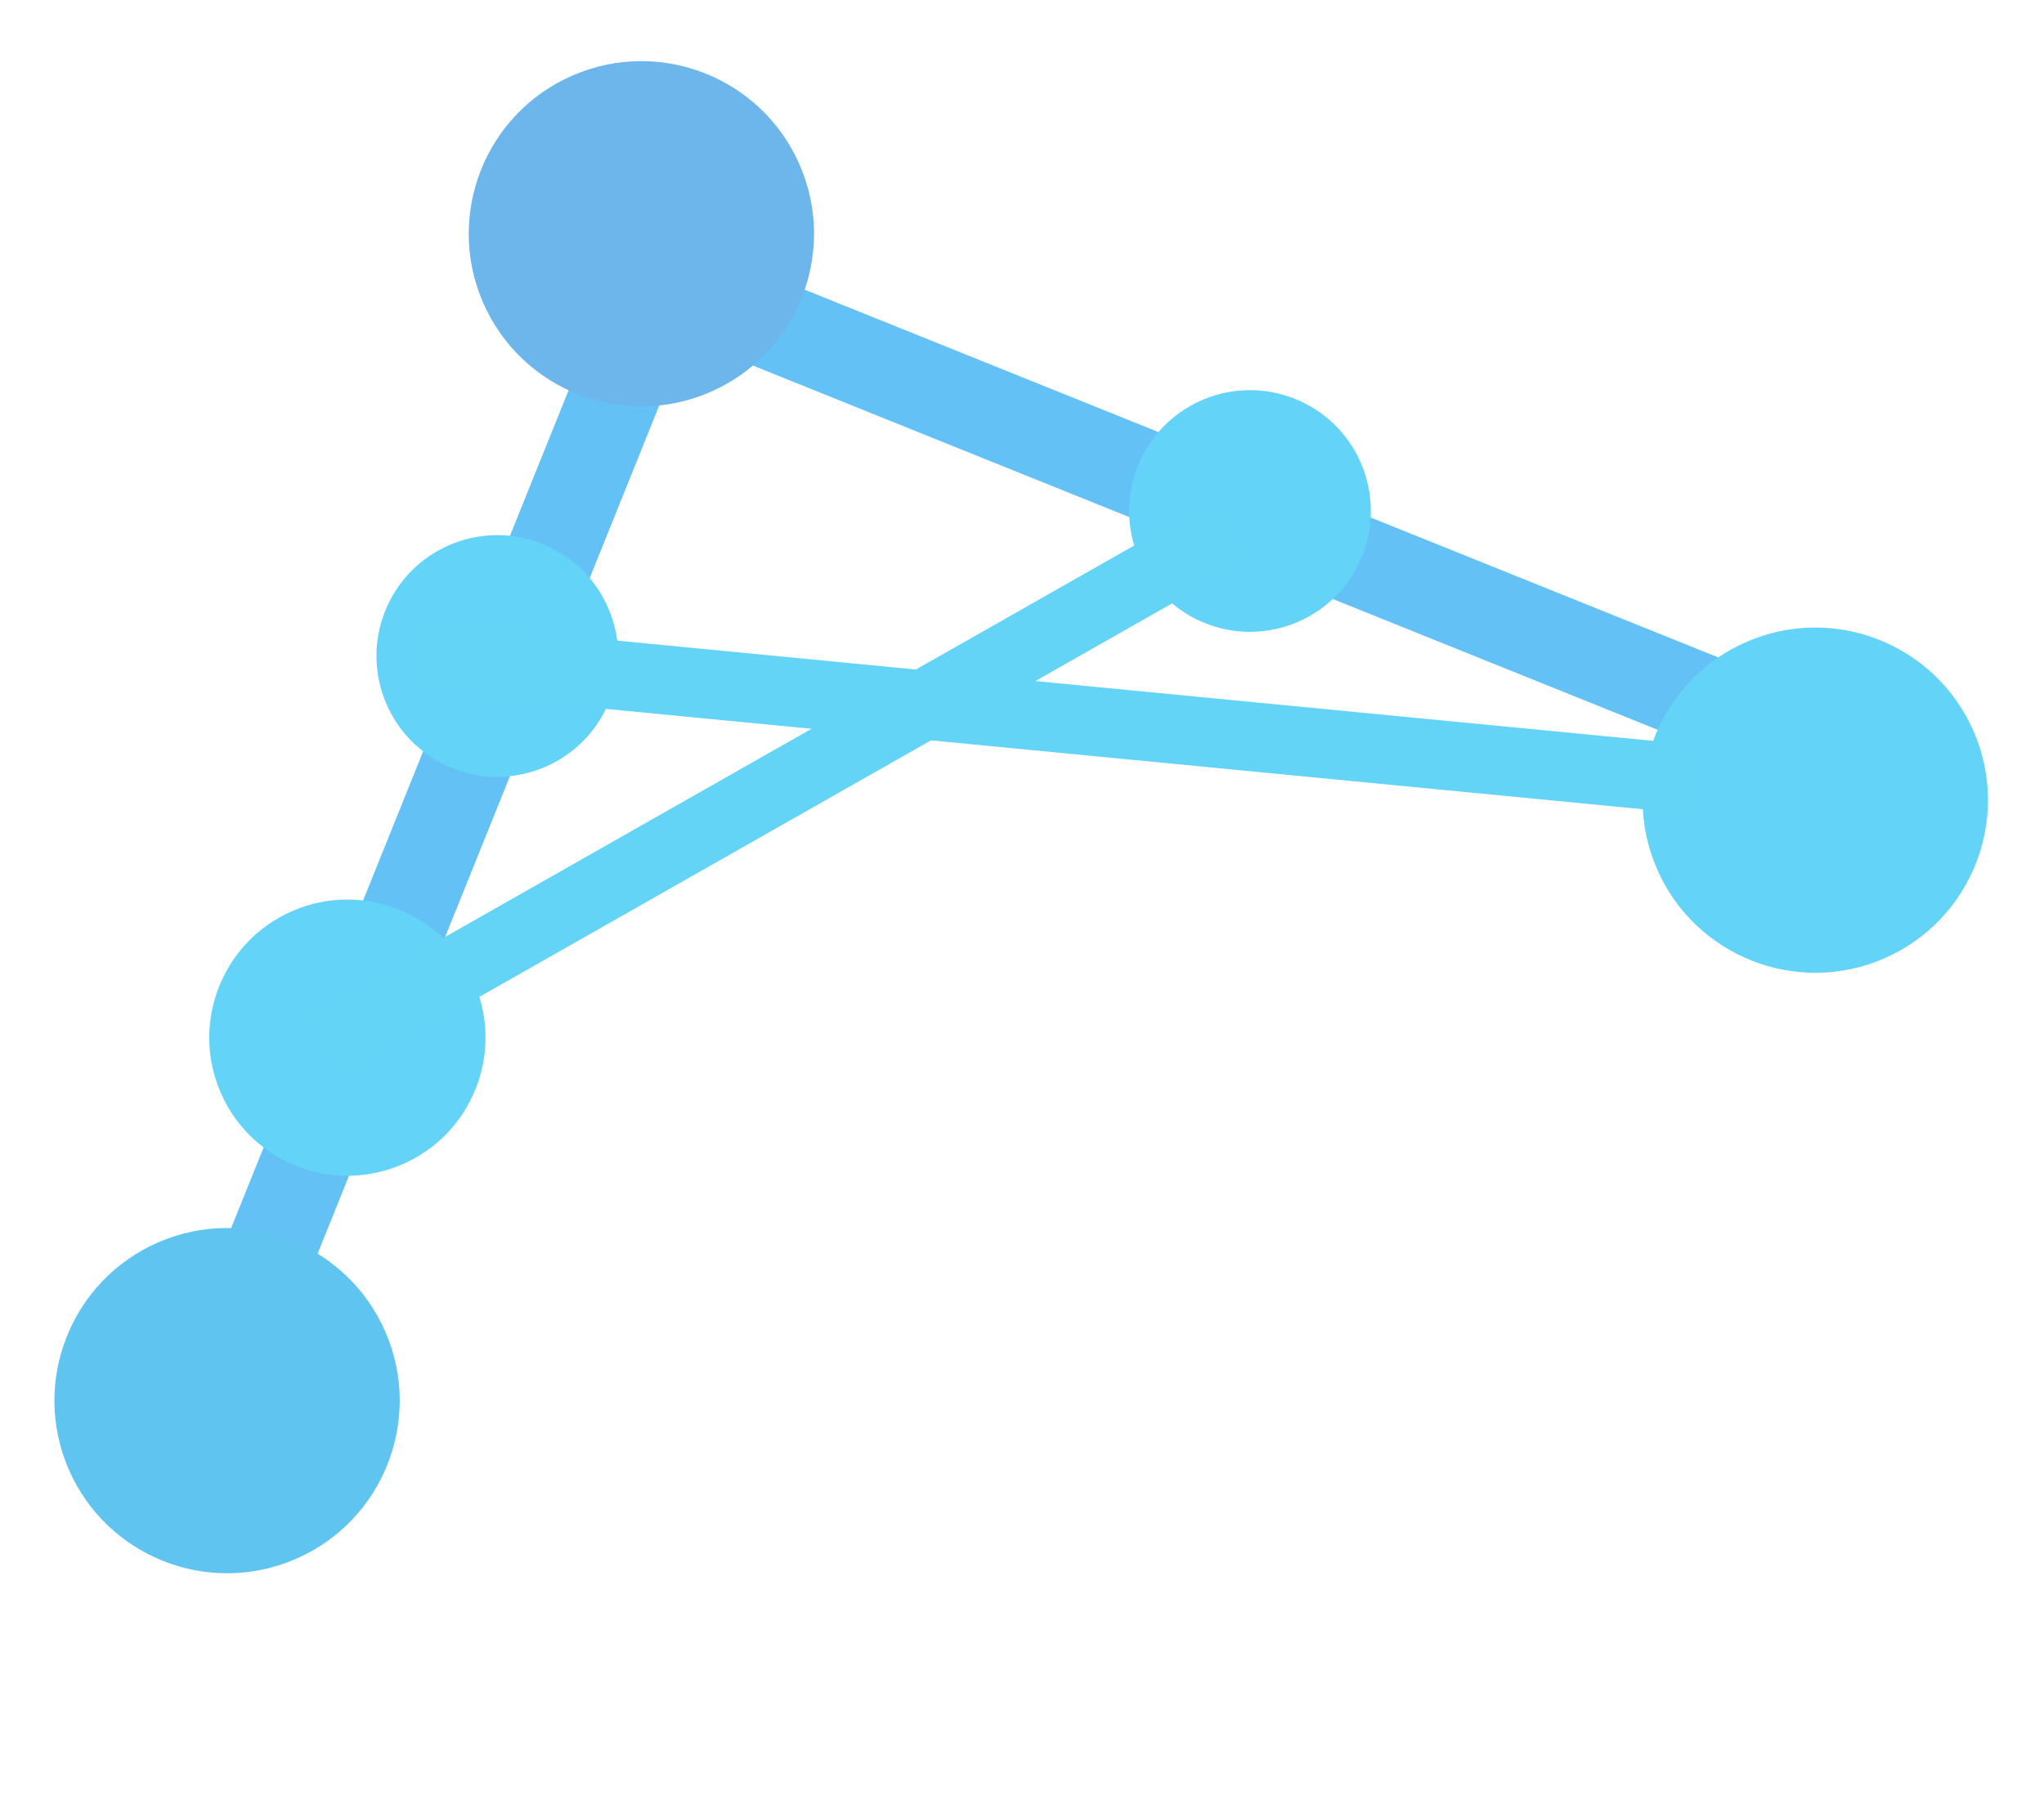
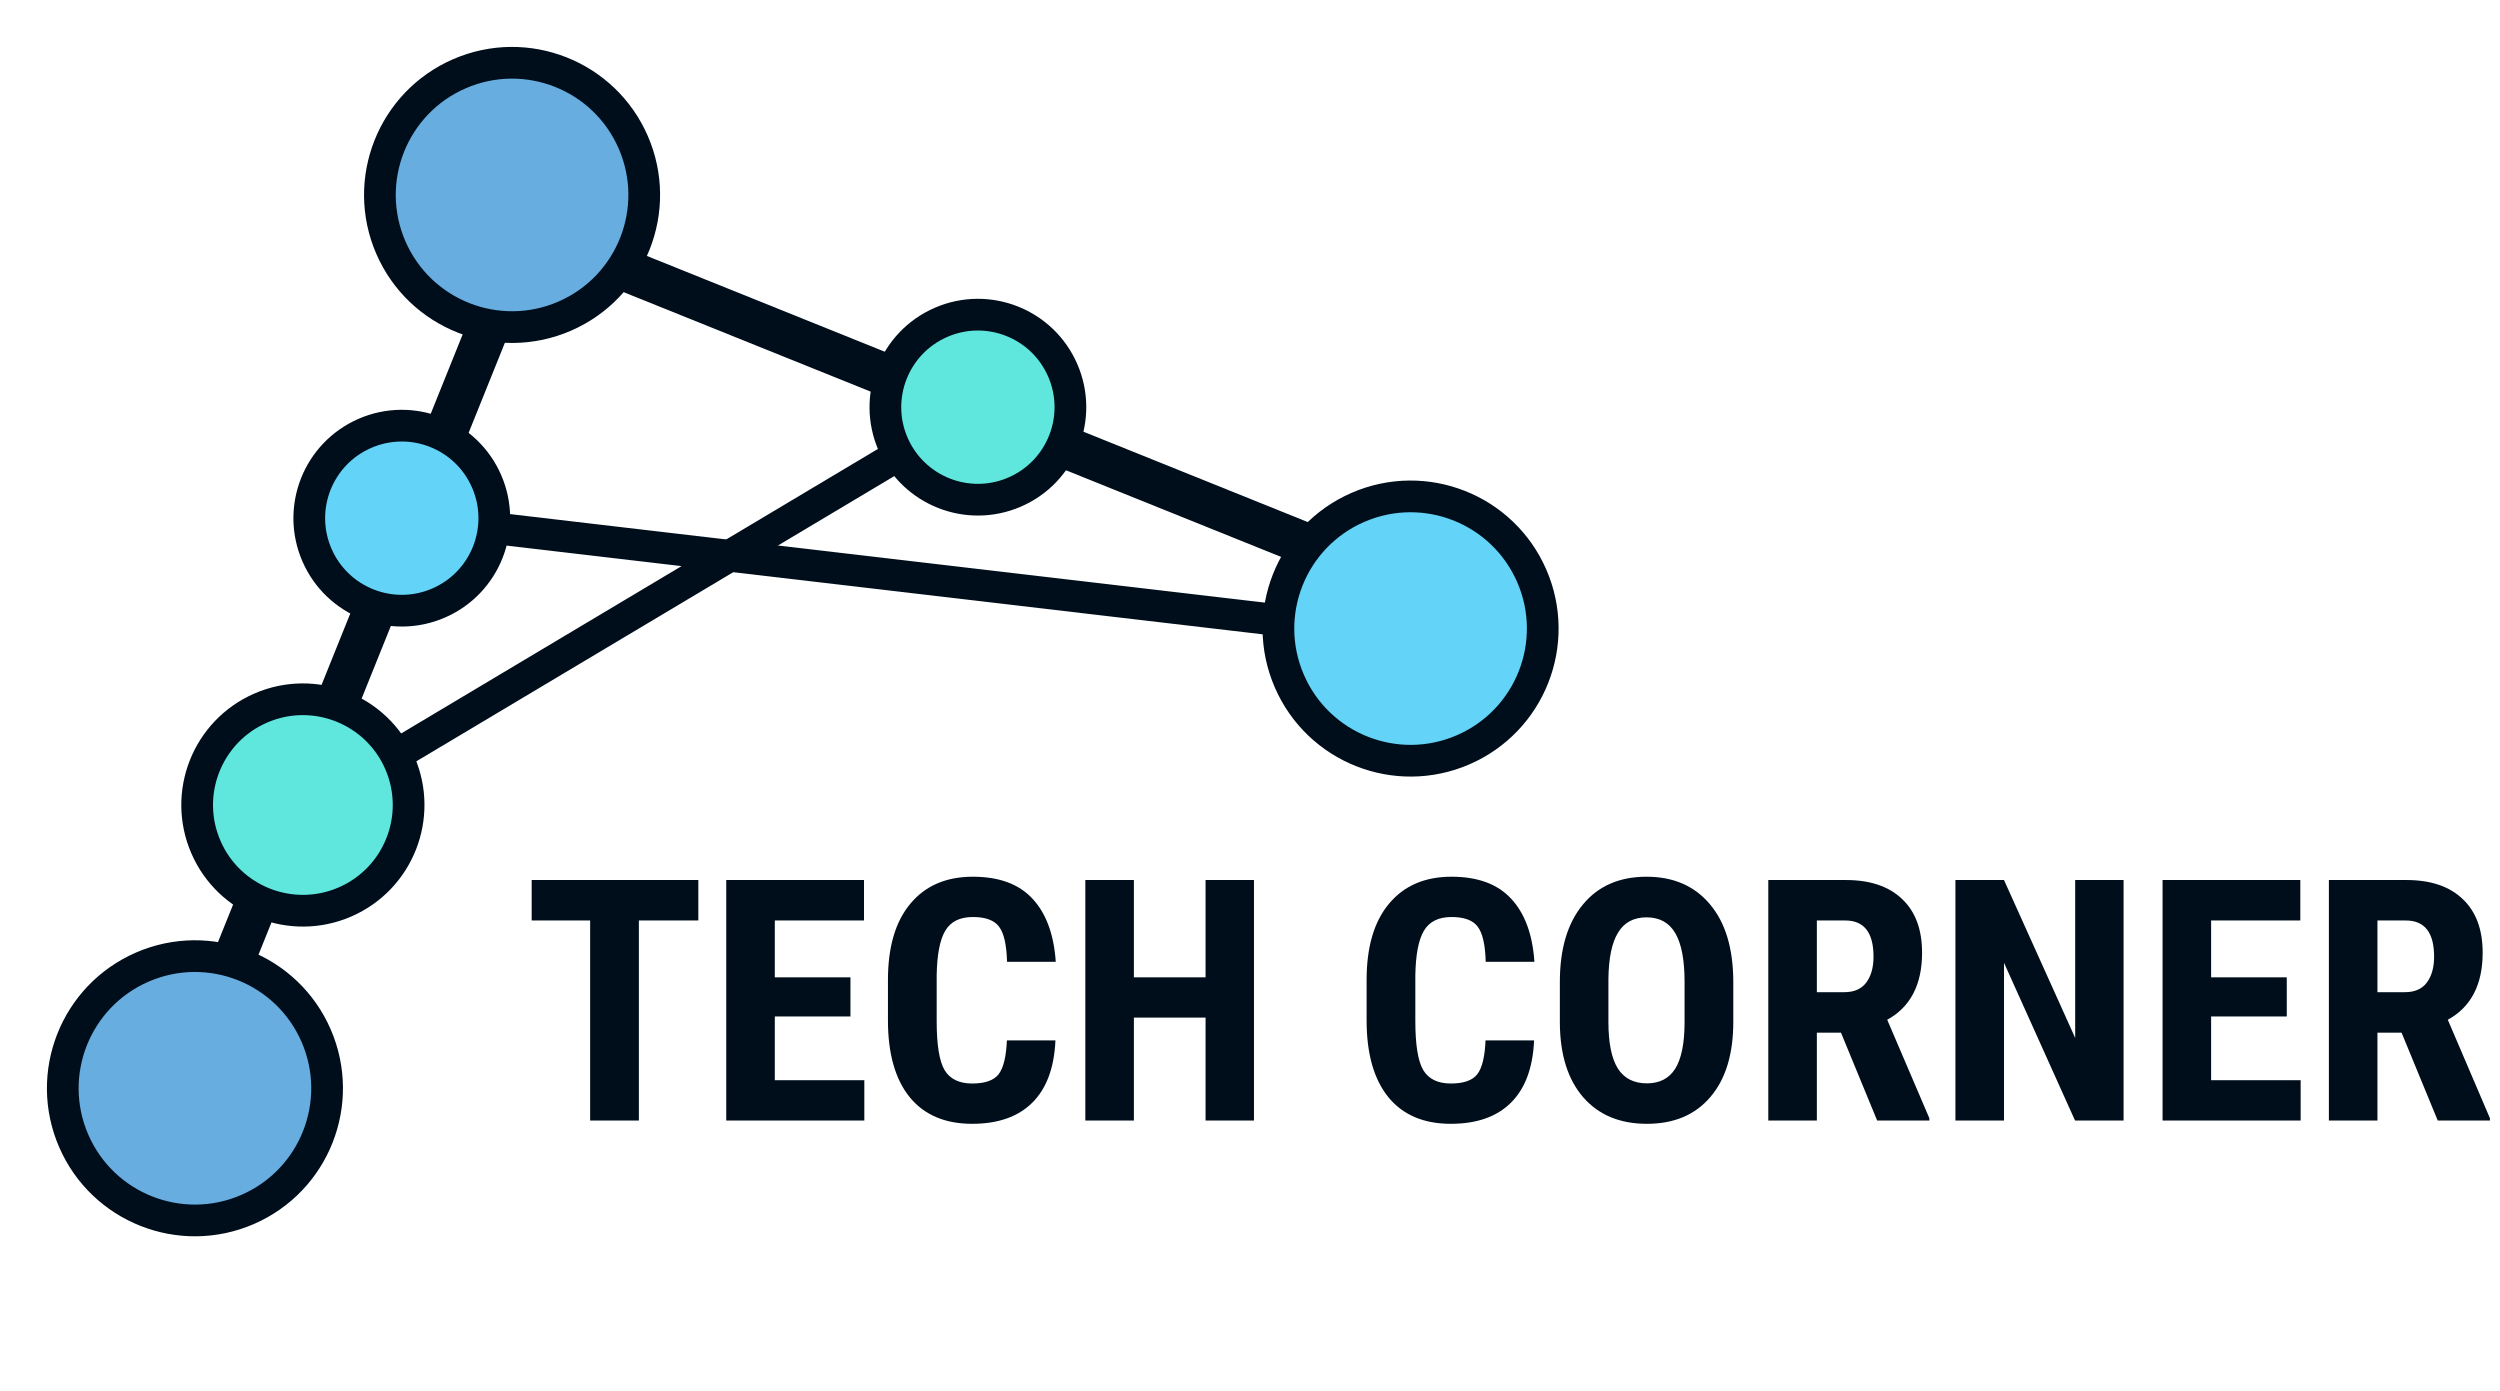
- <svg xmlns="http://www.w3.org/2000/svg" width="296" height="260" viewBox="0 0 296 260" fill="none">
-   <path d="M251.601 103.354L95.76 40.603L33.009 196.444" stroke="#63C1F6" stroke-width="13" />
-   <circle cx="32.883" cy="202.883" r="25" transform="rotate(-23.4451 32.8828 202.883)" fill="#5FC5F0" />
-   <circle cx="92.883" cy="33.861" r="25" transform="rotate(-23.4451 92.8828 33.8615)" fill="#6DB6EB" />
-   <circle cx="262.883" cy="115.904" r="25" transform="rotate(-23.4451 262.883 115.904)" fill="#63D3F7" />
-   <circle cx="50.306" cy="150.306" r="20" transform="rotate(-23.4451 50.3062 150.306)" fill="#63D3F7" />
-   <circle cx="72.018" cy="95.018" r="17.5" transform="rotate(-23.4451 72.018 95.018)" fill="#63D3F7" />
-   <circle cx="181.018" cy="74.018" r="17.5" transform="rotate(-23.4451 181.018 74.018)" fill="#63D3F7" />
-   <line x1="46.53" y1="151.653" x2="178.53" y2="76.653" stroke="#63D3F6" stroke-width="10" />
-   <line x1="60.482" y1="95.023" x2="246.482" y2="113.023" stroke="#63D3F6" stroke-width="10" />
+ <svg xmlns="http://www.w3.org/2000/svg" width="473" height="263" viewBox="0 0 473 263" fill="none">
+   <path d="M255.601 106.376L99.76 43.625L37.009 199.465" stroke="#000E1B" stroke-width="8" />
+   <path d="M77 98L256 119" stroke="#000E1B" stroke-width="6" stroke-linecap="round" stroke-linejoin="round" />
+   <line x1="45.463" y1="160.424" x2="169.463" y2="86.424" stroke="#000E1B" stroke-width="6" />
+   <circle cx="36.883" cy="205.904" r="25" transform="rotate(-23.4451 36.8828 205.904)" fill="#67ADE0" stroke="#000E1B" stroke-width="6" />
+   <circle cx="96.883" cy="36.883" r="25" transform="rotate(-23.4451 96.8828 36.8828)" fill="#67ADE0" stroke="#000E1B" stroke-width="6" />
+   <circle cx="266.883" cy="118.925" r="25" transform="rotate(-23.4451 266.883 118.925)" fill="#63D3F7" stroke="#000E1B" stroke-width="6" />
+   <circle cx="57.306" cy="152.306" r="20" transform="rotate(-23.4451 57.3062 152.306)" fill="#5FE7DE" stroke="#000E1B" stroke-width="6" />
+   <circle cx="76.018" cy="98.039" r="17.5" transform="rotate(-23.4451 76.018 98.0393)" fill="#63D3F7" stroke="#000E1B" stroke-width="6" />
+   <circle cx="185.018" cy="77.039" r="17.5" transform="rotate(-23.4451 185.018 77.0393)" fill="#5FE7DE" stroke="#000E1B" stroke-width="6" />
+   <path d="M132.125 174.156H120.875V212H111.656V174.156H100.594V166.5H132.125V174.156ZM160.906 192.312H146.594V204.375H163.531V212H137.406V166.5H163.469V174.156H146.594V184.906H160.906V192.312ZM199.688 196.844C199.458 202.031 198 205.958 195.312 208.625C192.625 211.292 188.833 212.625 183.938 212.625C178.792 212.625 174.844 210.938 172.094 207.562C169.365 204.167 168 199.333 168 193.062V185.406C168 179.156 169.417 174.344 172.25 170.969C175.083 167.573 179.021 165.875 184.062 165.875C189.021 165.875 192.781 167.26 195.344 170.031C197.927 172.802 199.396 176.781 199.75 181.969H190.531C190.448 178.76 189.948 176.552 189.031 175.344C188.135 174.115 186.479 173.5 184.062 173.5C181.604 173.5 179.865 174.365 178.844 176.094C177.823 177.802 177.281 180.625 177.219 184.562V193.156C177.219 197.677 177.719 200.781 178.719 202.469C179.74 204.156 181.479 205 183.938 205C186.354 205 188.021 204.417 188.938 203.25C189.854 202.062 190.375 199.927 190.5 196.844H199.688ZM237.25 212H228.094V192.531H214.531V212H205.344V166.5H214.531V184.906H228.094V166.5H237.25V212ZM290.25 196.844C290.021 202.031 288.562 205.958 285.875 208.625C283.188 211.292 279.396 212.625 274.5 212.625C269.354 212.625 265.406 210.938 262.656 207.562C259.927 204.167 258.562 199.333 258.562 193.062V185.406C258.562 179.156 259.979 174.344 262.812 170.969C265.646 167.573 269.583 165.875 274.625 165.875C279.583 165.875 283.344 167.26 285.906 170.031C288.49 172.802 289.958 176.781 290.312 181.969H281.094C281.01 178.76 280.51 176.552 279.594 175.344C278.698 174.115 277.042 173.5 274.625 173.5C272.167 173.5 270.427 174.365 269.406 176.094C268.385 177.802 267.844 180.625 267.781 184.562V193.156C267.781 197.677 268.281 200.781 269.281 202.469C270.302 204.156 272.042 205 274.5 205C276.917 205 278.583 204.417 279.5 203.25C280.417 202.062 280.938 199.927 281.062 196.844H290.25ZM327.938 193.344C327.938 199.448 326.49 204.188 323.594 207.562C320.719 210.938 316.719 212.625 311.594 212.625C306.49 212.625 302.479 210.958 299.562 207.625C296.646 204.271 295.167 199.583 295.125 193.562V185.781C295.125 179.531 296.573 174.656 299.469 171.156C302.365 167.635 306.385 165.875 311.531 165.875C316.594 165.875 320.583 167.604 323.5 171.062C326.417 174.5 327.896 179.333 327.938 185.562V193.344ZM318.719 185.719C318.719 181.615 318.135 178.562 316.969 176.562C315.802 174.562 313.99 173.562 311.531 173.562C309.094 173.562 307.292 174.531 306.125 176.469C304.958 178.385 304.354 181.312 304.312 185.25V193.344C304.312 197.323 304.906 200.26 306.094 202.156C307.281 204.031 309.115 204.969 311.594 204.969C313.99 204.969 315.771 204.052 316.938 202.219C318.104 200.365 318.698 197.5 318.719 193.625V185.719ZM348.312 195.375H343.75V212H334.562V166.5H349.219C353.823 166.5 357.375 167.698 359.875 170.094C362.396 172.469 363.656 175.854 363.656 180.25C363.656 186.292 361.458 190.521 357.062 192.938L365.031 211.562V212H355.156L348.312 195.375ZM343.75 187.719H348.969C350.802 187.719 352.177 187.115 353.094 185.906C354.01 184.677 354.469 183.042 354.469 181C354.469 176.438 352.688 174.156 349.125 174.156H343.75V187.719ZM401.781 212H392.594L379.156 182.156V212H369.969V166.5H379.156L392.625 196.375V166.5H401.781V212ZM432.656 192.312H418.344V204.375H435.281V212H409.156V166.5H435.219V174.156H418.344V184.906H432.656V192.312ZM454.375 195.375H449.812V212H440.625V166.5H455.281C459.885 166.5 463.438 167.698 465.938 170.094C468.458 172.469 469.719 175.854 469.719 180.25C469.719 186.292 467.521 190.521 463.125 192.938L471.094 211.562V212H461.219L454.375 195.375ZM449.812 187.719H455.031C456.865 187.719 458.24 187.115 459.156 185.906C460.073 184.677 460.531 183.042 460.531 181C460.531 176.438 458.75 174.156 455.188 174.156H449.812V187.719Z" fill="#000E1B" />
</svg>
